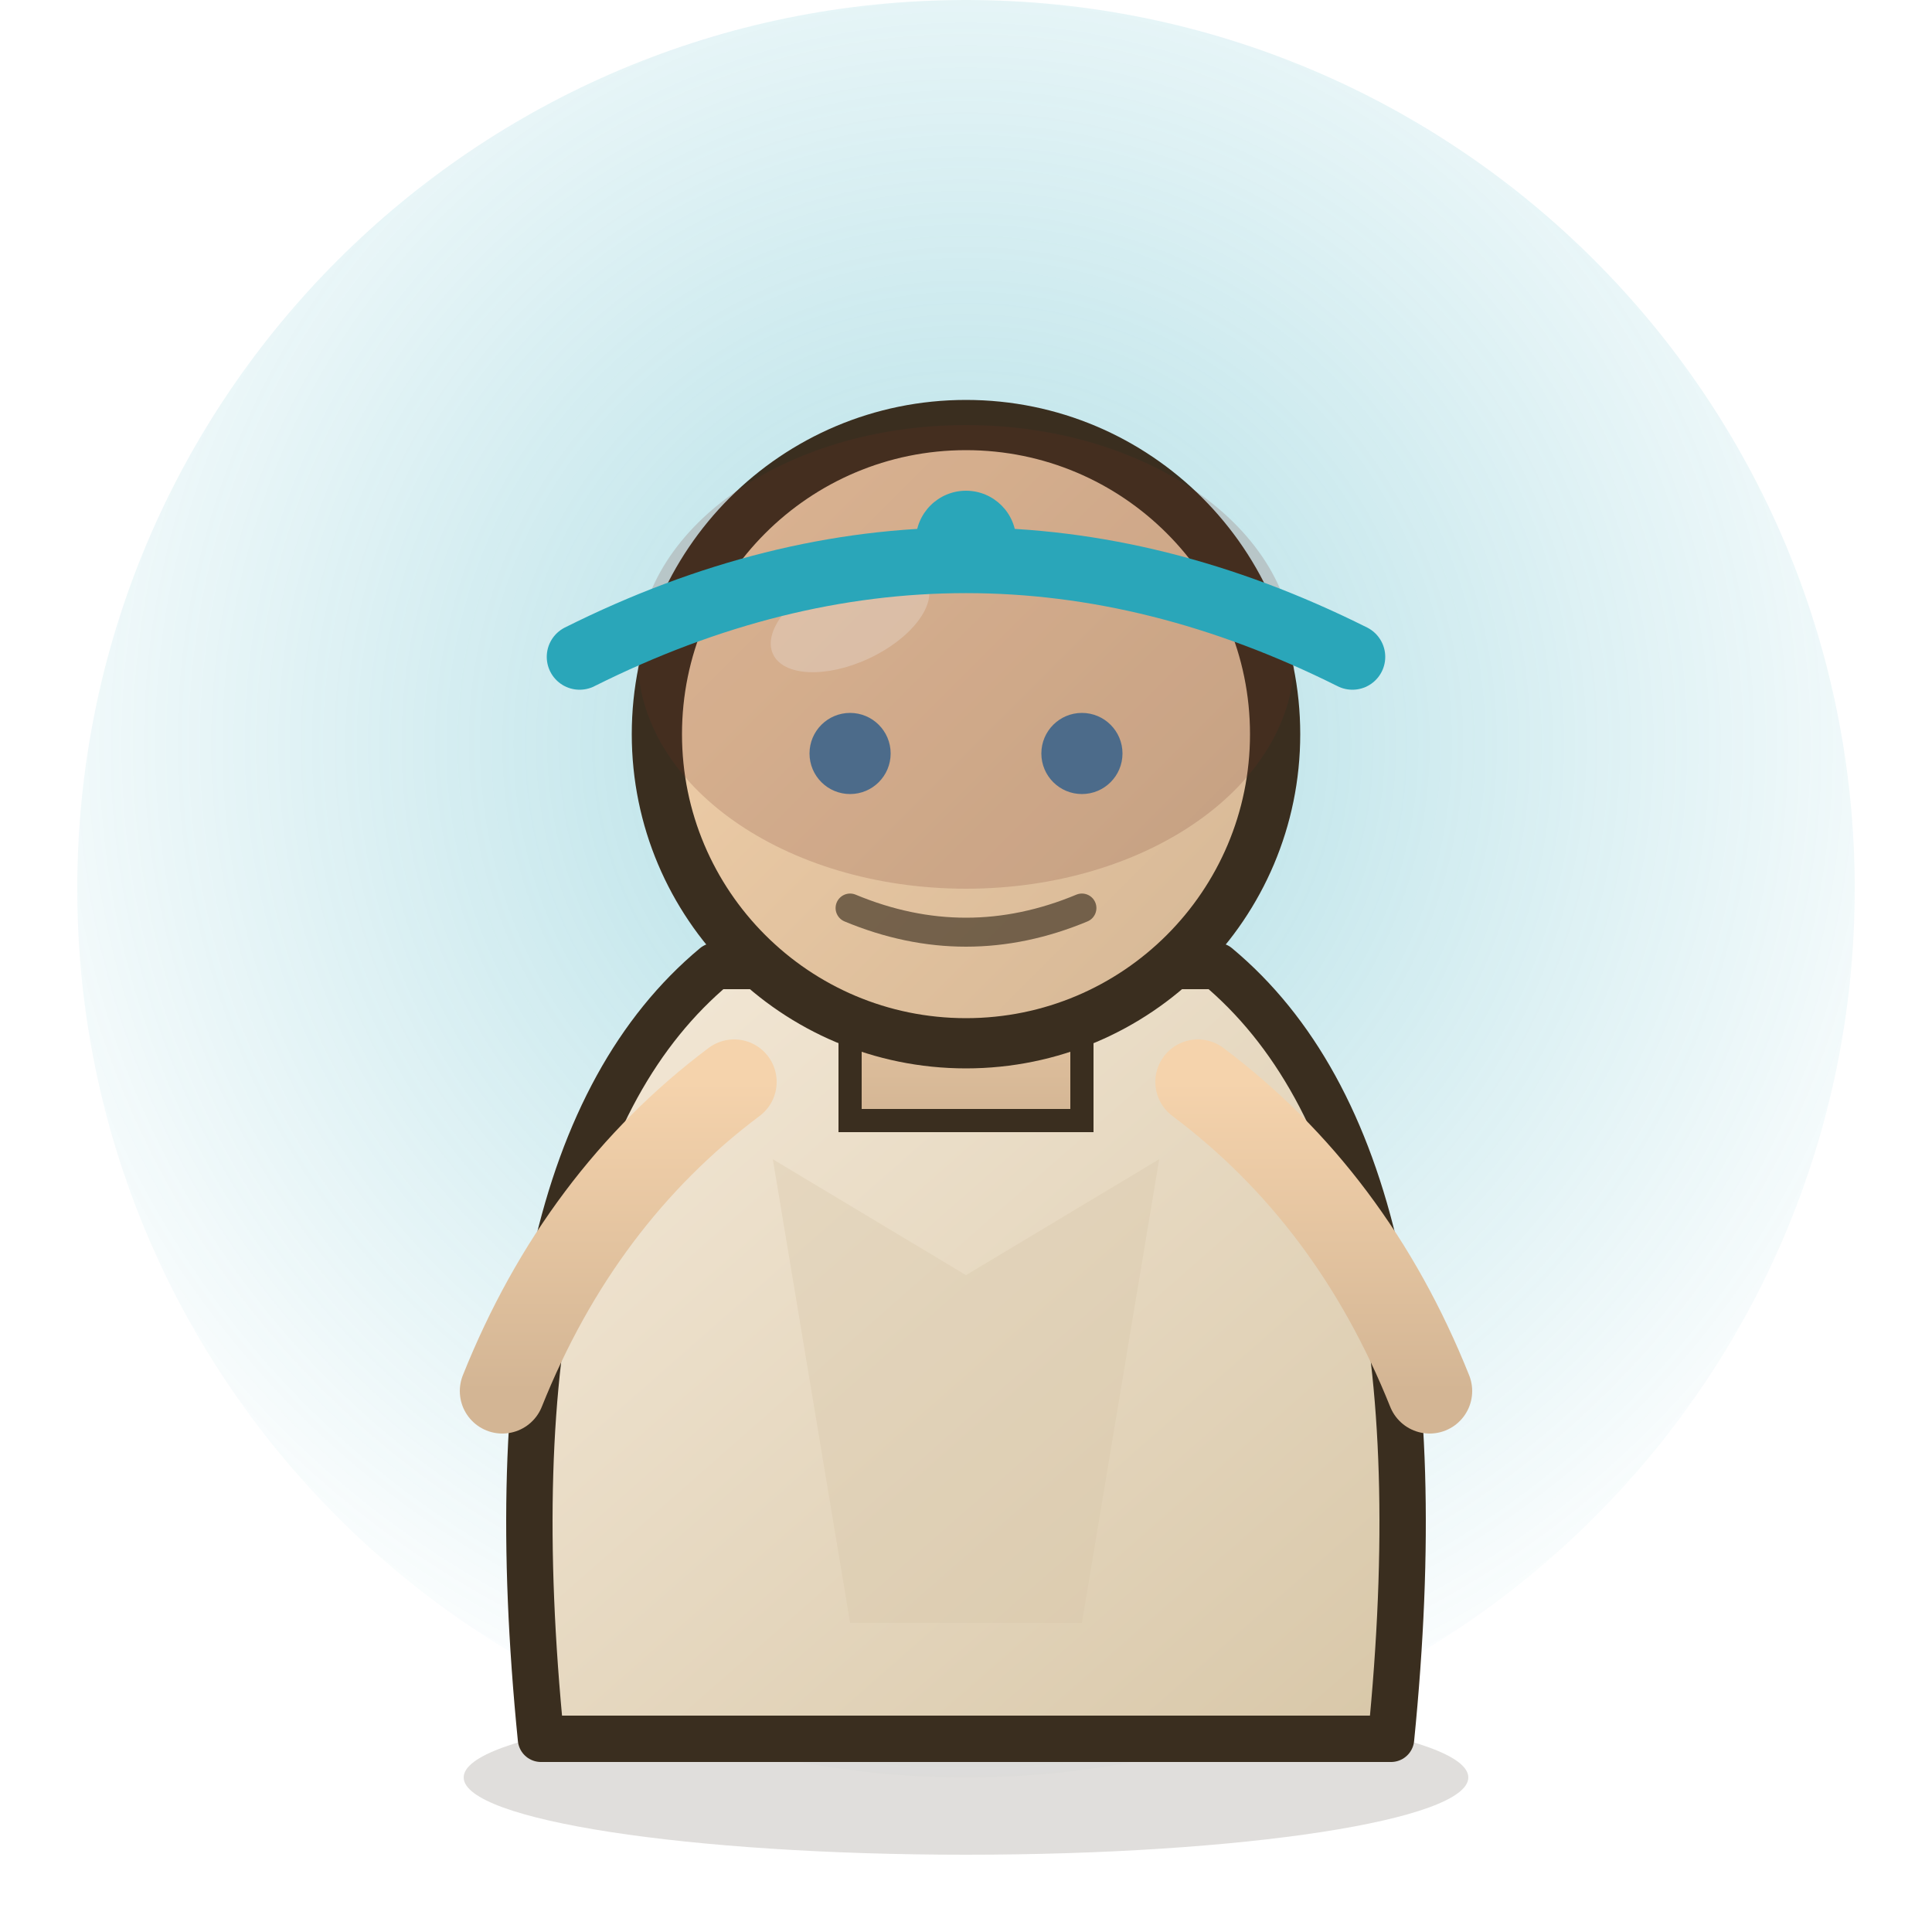
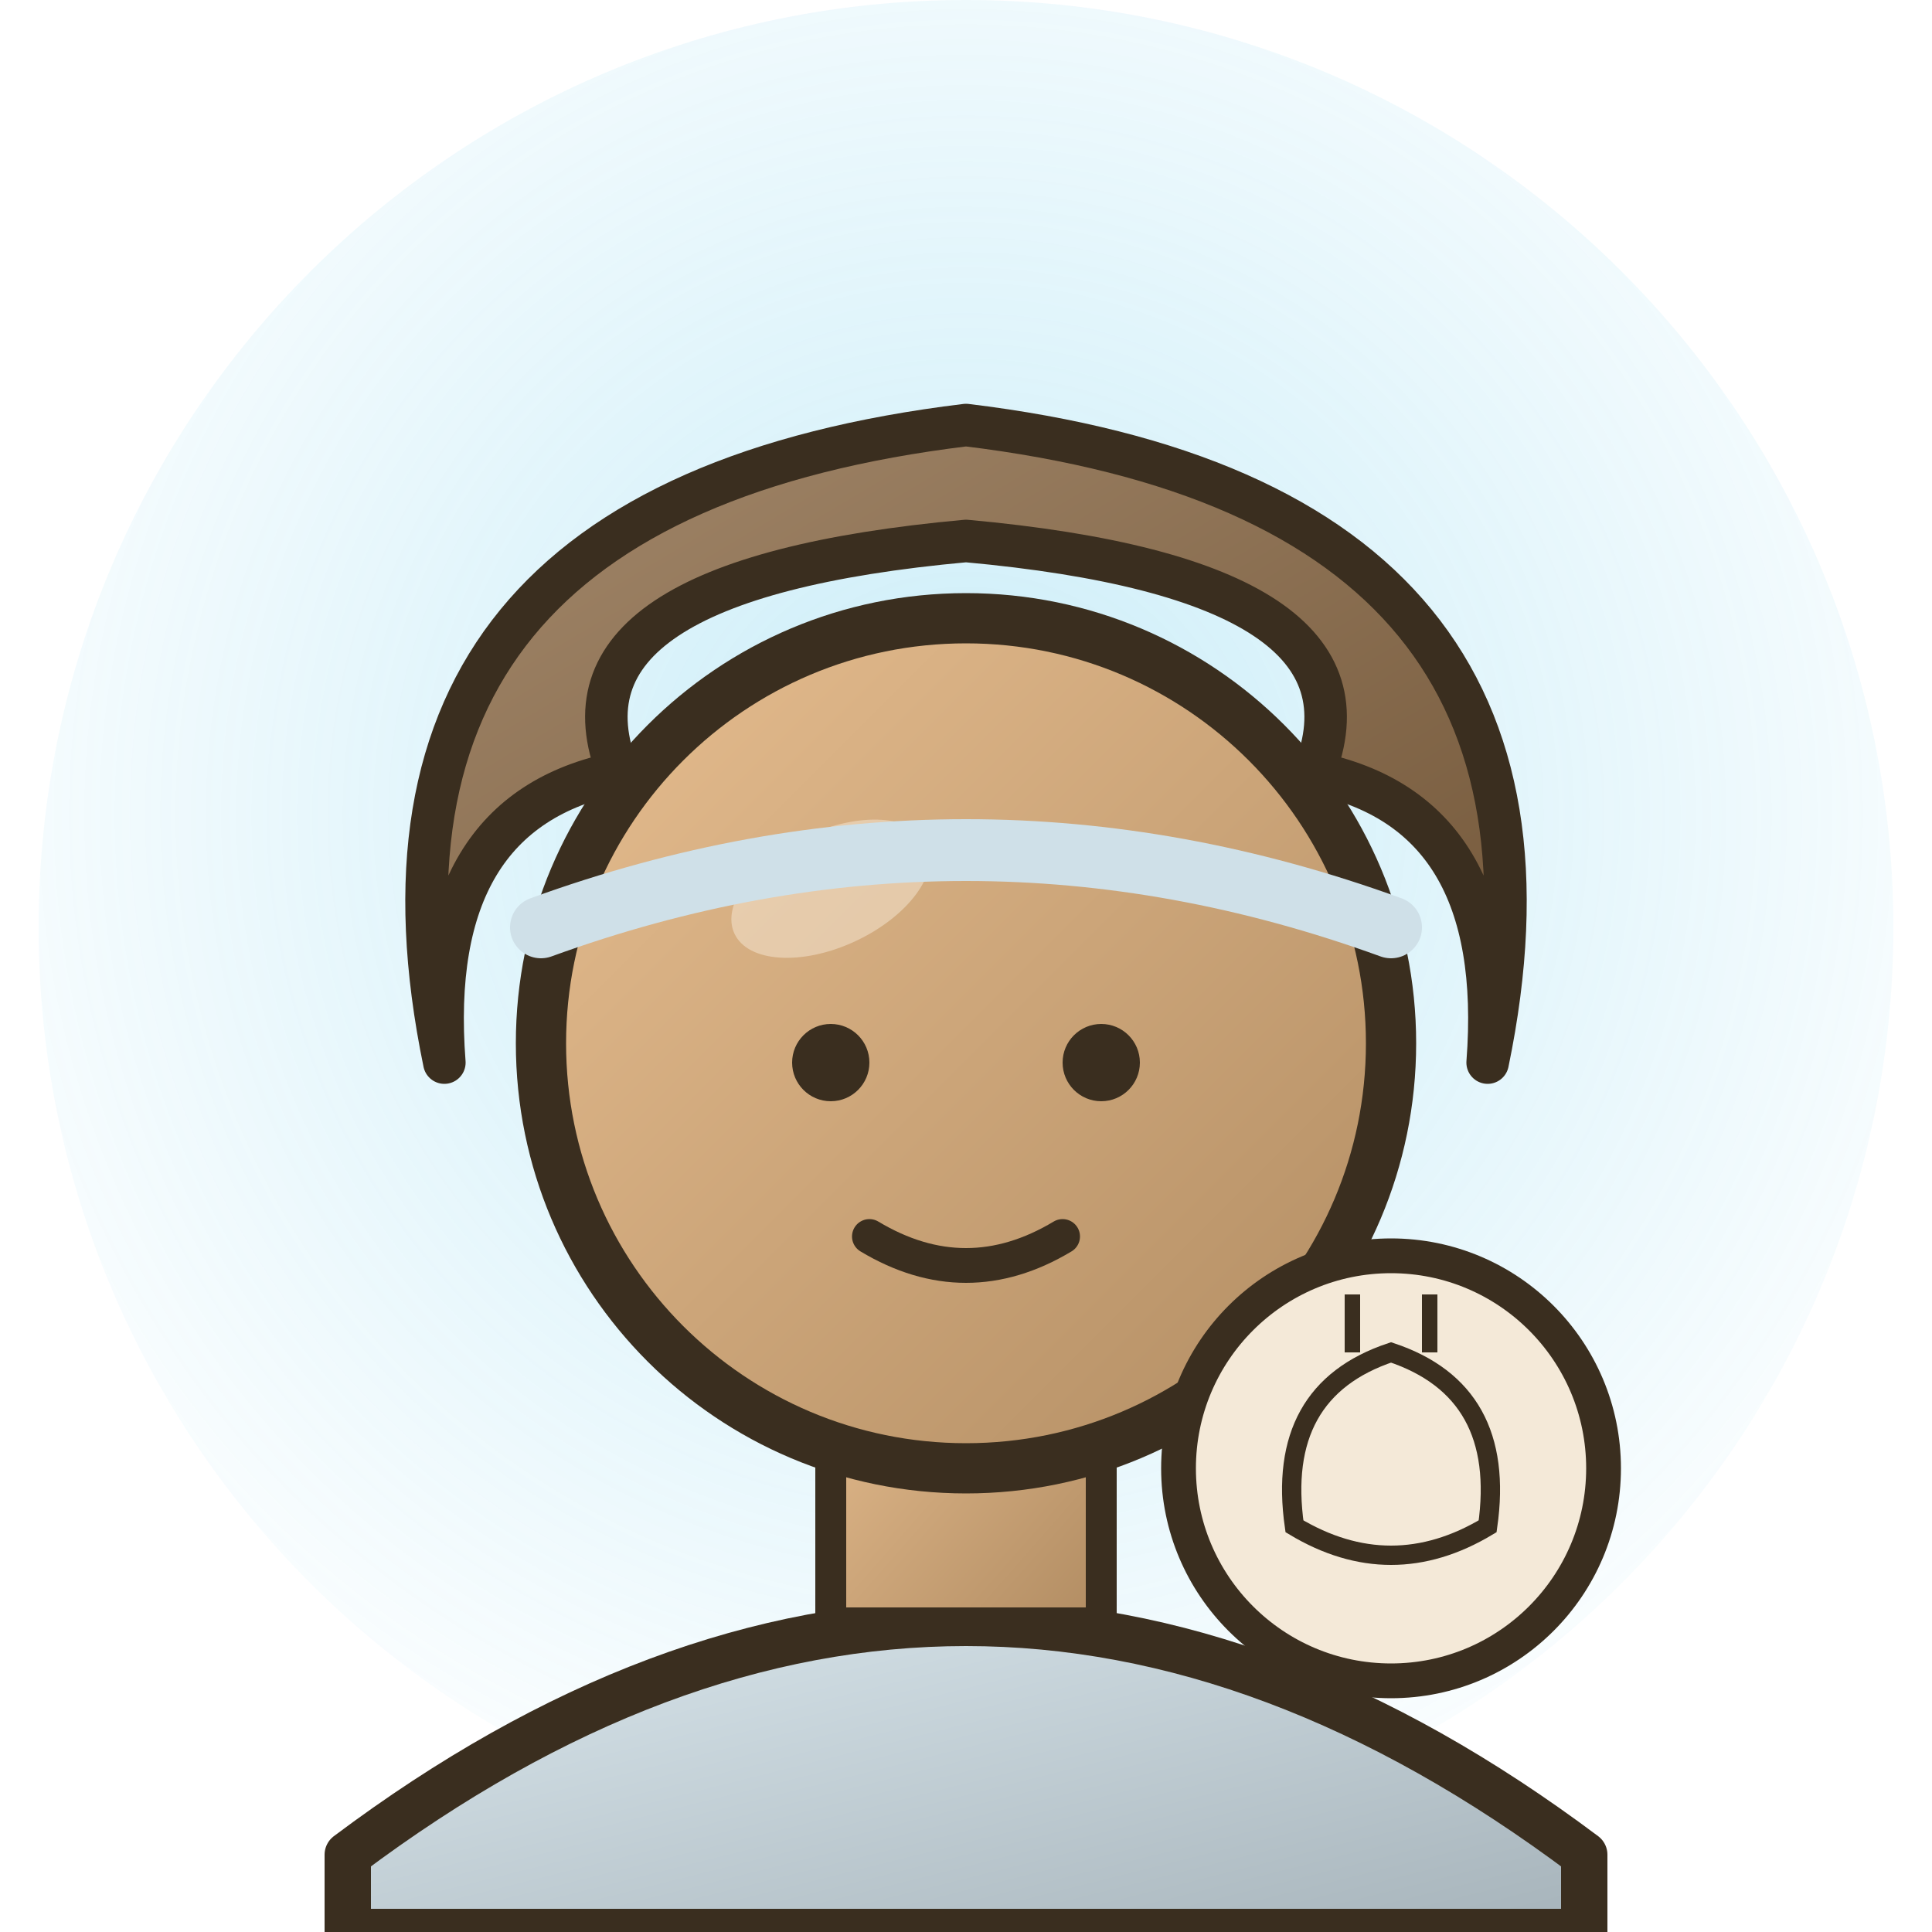
<svg xmlns="http://www.w3.org/2000/svg" viewBox="0 0 100 100" width="100" height="100" preserveAspectRatio="none">
-   <radialGradient id="aura179" cx="50%" cy="42%" r="60%">
-     <stop offset="0%" stop-color="#2AA6B9" stop-opacity="0.38" />
-     <stop offset="100%" stop-color="#2AA6B9" stop-opacity="0" />
+   <radialGradient id="aura712" cx="50%" cy="44%" r="62%">
+     <stop offset="0%" stop-color="#4FC3E8" stop-opacity="0.3" />
+     <stop offset="100%" stop-color="#4FC3E8" stop-opacity="0" />
  </radialGradient>
-   <circle cx="50" cy="46" r="46" fill="url(#aura179)" />
-   <ellipse cx="50" cy="92" rx="26" ry="4" fill="#3A2E1F" opacity="0.16" />
-   <linearGradient id="robe179" x1="0" y1="0" x2="1" y2="1">
-     <stop offset="0%" stop-color="#F4E9D8" />
-     <stop offset="100%" stop-color="#D8C7A8" />
+   <circle cx="50" cy="48" r="48" fill="url(#aura712)" />
+   <ellipse cx="50" cy="93" rx="24" ry="3.6" fill="#3A2E1F" opacity="0.16" />
+   <linearGradient id="dg713" x1="0" y1="0" x2="1" y2="1">
+     <stop offset="0%" stop-color="#dae7ed" />
+     <stop offset="100%" stop-color="#a6b3ba" />
  </linearGradient>
-   <path d="M 28 90 Q 25 60 37 50 L 63 50 Q 75 60 72 90 Z" fill="url(#robe179)" stroke="#3A2E1F" stroke-width="2.4" stroke-linejoin="round" />
-   <path d="M 44 84 L 40 60 L 50 66 L 60 60 L 56 84 Z" fill="#D8C7A8" opacity="0.35" />
-   <linearGradient id="skin179a" x1="0" y1="0" x2="0" y2="1">
-     <stop offset="0%" stop-color="#F5D3AC" />
-     <stop offset="100%" stop-color="#d3b594" />
+   <linearGradient id="dg714" x1="0" y1="0" x2="1" y2="1">
+     <stop offset="0%" stop-color="#e7be90" />
+     <stop offset="100%" stop-color="#b18c62" />
  </linearGradient>
-   <path d="M 38 56 Q 30 62 26 72" fill="none" stroke="url(#skin179a)" stroke-width="4.4" stroke-linecap="round" />
-   <path d="M 62 56 Q 70 62 74 72" fill="none" stroke="url(#skin179a)" stroke-width="4.4" stroke-linecap="round" />
-   <rect x="44" y="46" width="12" height="12" fill="url(#skin179a)" stroke="#3A2E1F" stroke-width="1.2" />
-   <linearGradient id="skin179b" x1="0" y1="0" x2="1" y2="1">
-     <stop offset="0%" stop-color="#F5D3AC" />
-     <stop offset="100%" stop-color="#d3b594" />
+   <linearGradient id="dg715" x1="0" y1="0" x2="1" y2="1">
+     <stop offset="0%" stop-color="#a3886b" />
+     <stop offset="100%" stop-color="#735739" />
  </linearGradient>
-   <circle cx="50" cy="38" r="16" fill="url(#skin179b)" stroke="#3A2E1F" stroke-width="2.6" />
-   <ellipse cx="44" cy="32" rx="4.4" ry="2.3" fill="#FFF8EC" opacity="0.45" transform="rotate(-25 44 32)" />
-   <ellipse cx="50" cy="34" rx="17" ry="12" fill="#6d2e24" opacity="0.18" />
-   <circle cx="44" cy="39" r="2.1" fill="#4C6B8A" />
-   <circle cx="56" cy="39" r="2.1" fill="#4C6B8A" />
-   <path d="M 44 47 Q 50 49.5 56 47" fill="none" stroke="#3A2E1F" stroke-width="1.5" stroke-linecap="round" opacity="0.65" />
-   <path d="M 30 34 Q 50 24 70 34" fill="none" stroke="#2AA6B9" stroke-width="3.4" stroke-linecap="round" />
-   <circle cx="50" cy="28" r="2.6" fill="#2AA6B9" />
+   <path d="M 18 96 Q 50 72 82 96 L 82 100 L 18 100 Z" fill="url(#dg713)" stroke="#3A2E1F" stroke-width="2.4" stroke-linejoin="round" />
+   <rect x="43" y="68" width="14" height="16" fill="url(#dg714)" stroke="#3A2E1F" stroke-width="1.6" />
+   <circle cx="50" cy="54" r="22" fill="url(#dg714)" stroke="#3A2E1F" stroke-width="2.6" />
+   <ellipse cx="43" cy="46" rx="5.5" ry="3" fill="#FFF8EC" opacity="0.4" transform="rotate(-25 43 46)" />
+   <path d="M 23 55 Q 17 26 50 22 Q 83 26 77 55 Q 78 42 68 40 Q 72 30 50 28 Q 28 30 32 40 Q 22 42 23 55 Z" fill="url(#dg715)" stroke="#3A2E1F" stroke-width="2.2" stroke-linejoin="round" />
+   <circle cx="43" cy="55" r="2" fill="#3A2E1F" />
+   <circle cx="57" cy="55" r="2" fill="#3A2E1F" />
+   <path d="M 45 64 Q 50 67 55 64" stroke="#3A2E1F" stroke-width="1.8" fill="none" stroke-linecap="round" />
+   <path d="M 28 48 Q 50 40 72 48" stroke="#CFE0E8" stroke-width="3.2" fill="none" stroke-linecap="round" />
+   <circle cx="72" cy="76" r="11" fill="#F4E9D8" stroke="#3A2E1F" stroke-width="1.8" />
+   <g transform="translate(22 26)">
+     <path d="M -5 3 Q -6 -4 0 -6 Q 6 -4 5 3 Q 0 6 -5 3 Z" fill="#F4E9D8" stroke="#3A2E1F" stroke-width="1" transform="translate(50 50)" />
+     <path d="M -2 -6 L -2 -9 M 2 -6 L 2 -9" stroke="#3A2E1F" stroke-width="0.8" transform="translate(50 50)" />
+   </g>
</svg>
